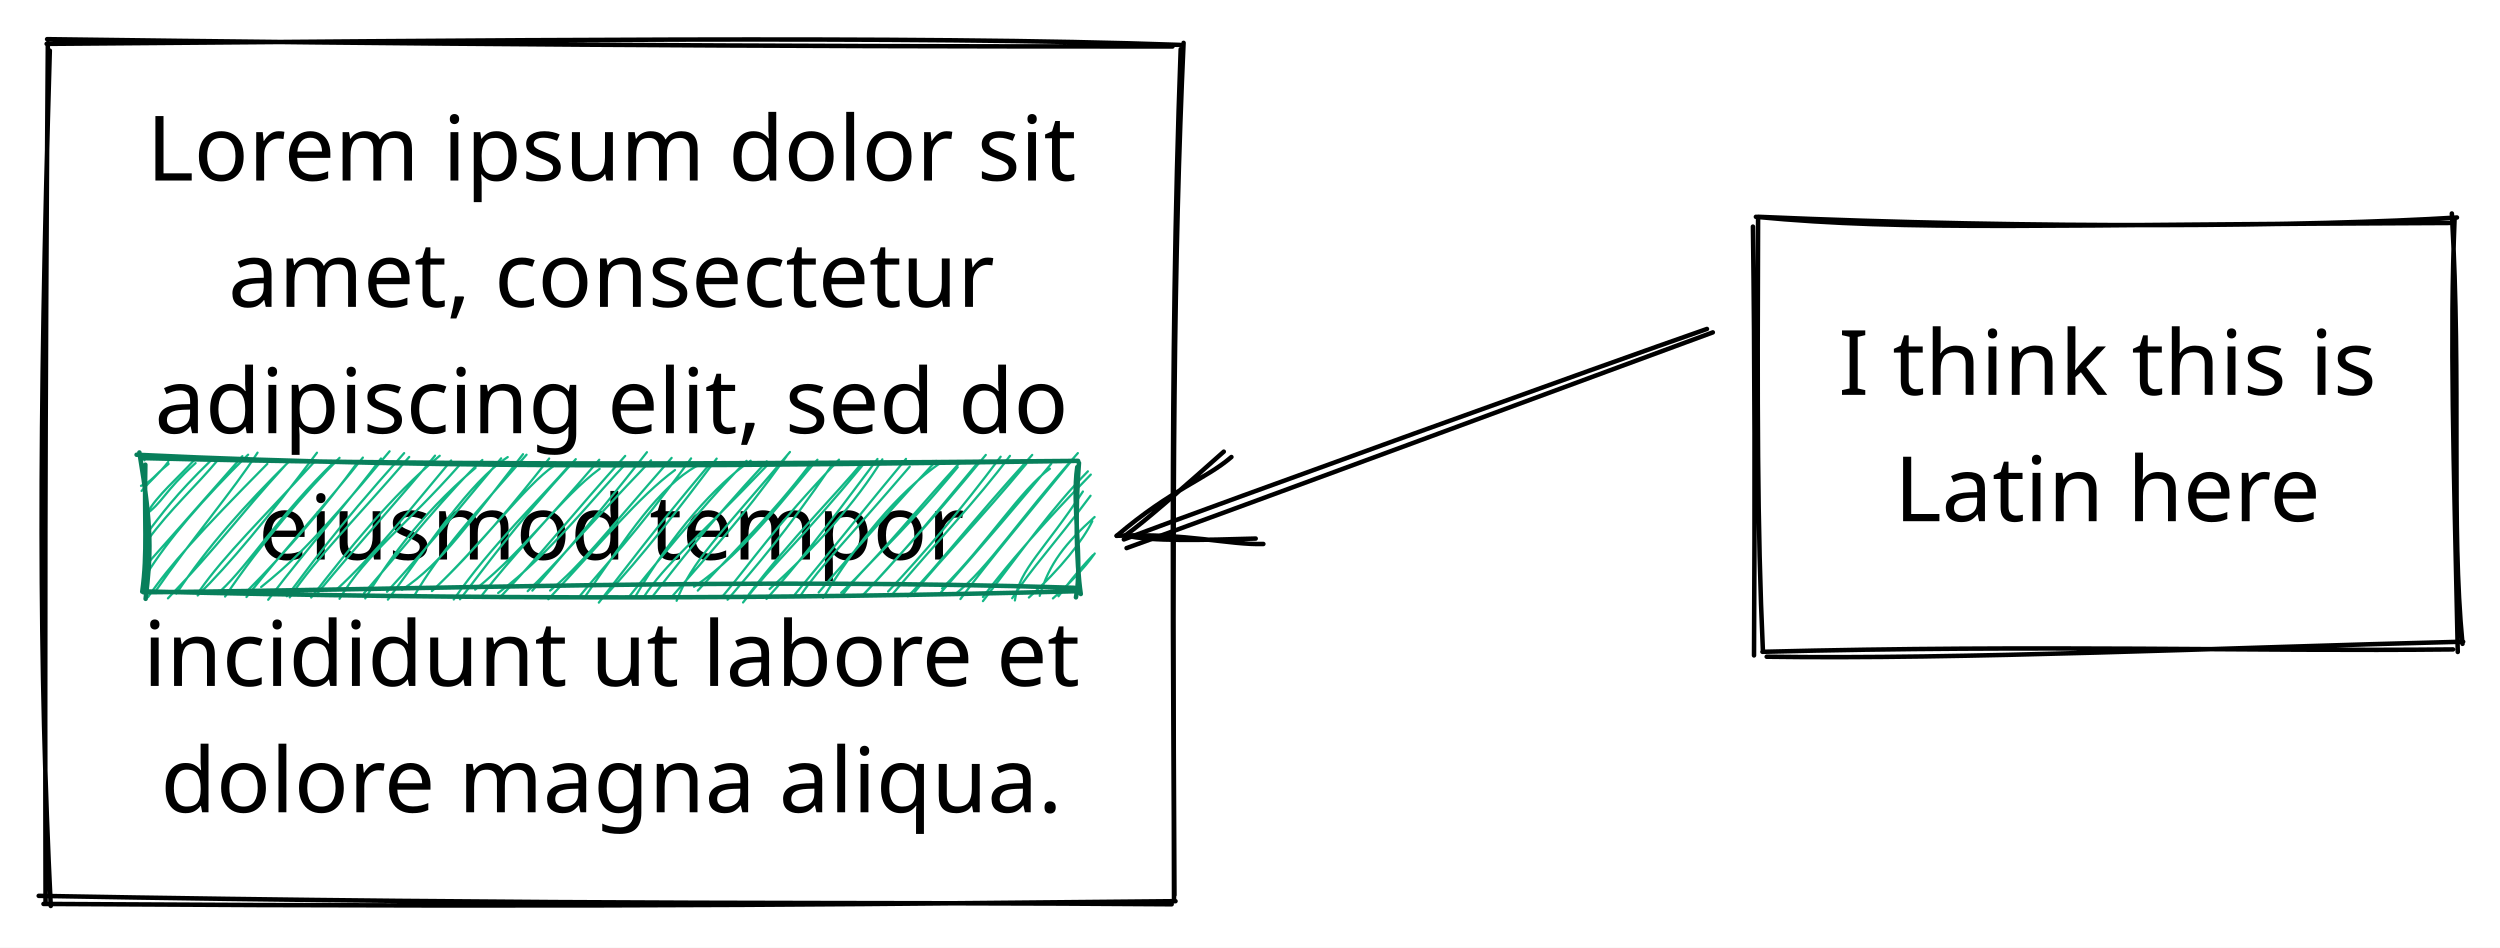
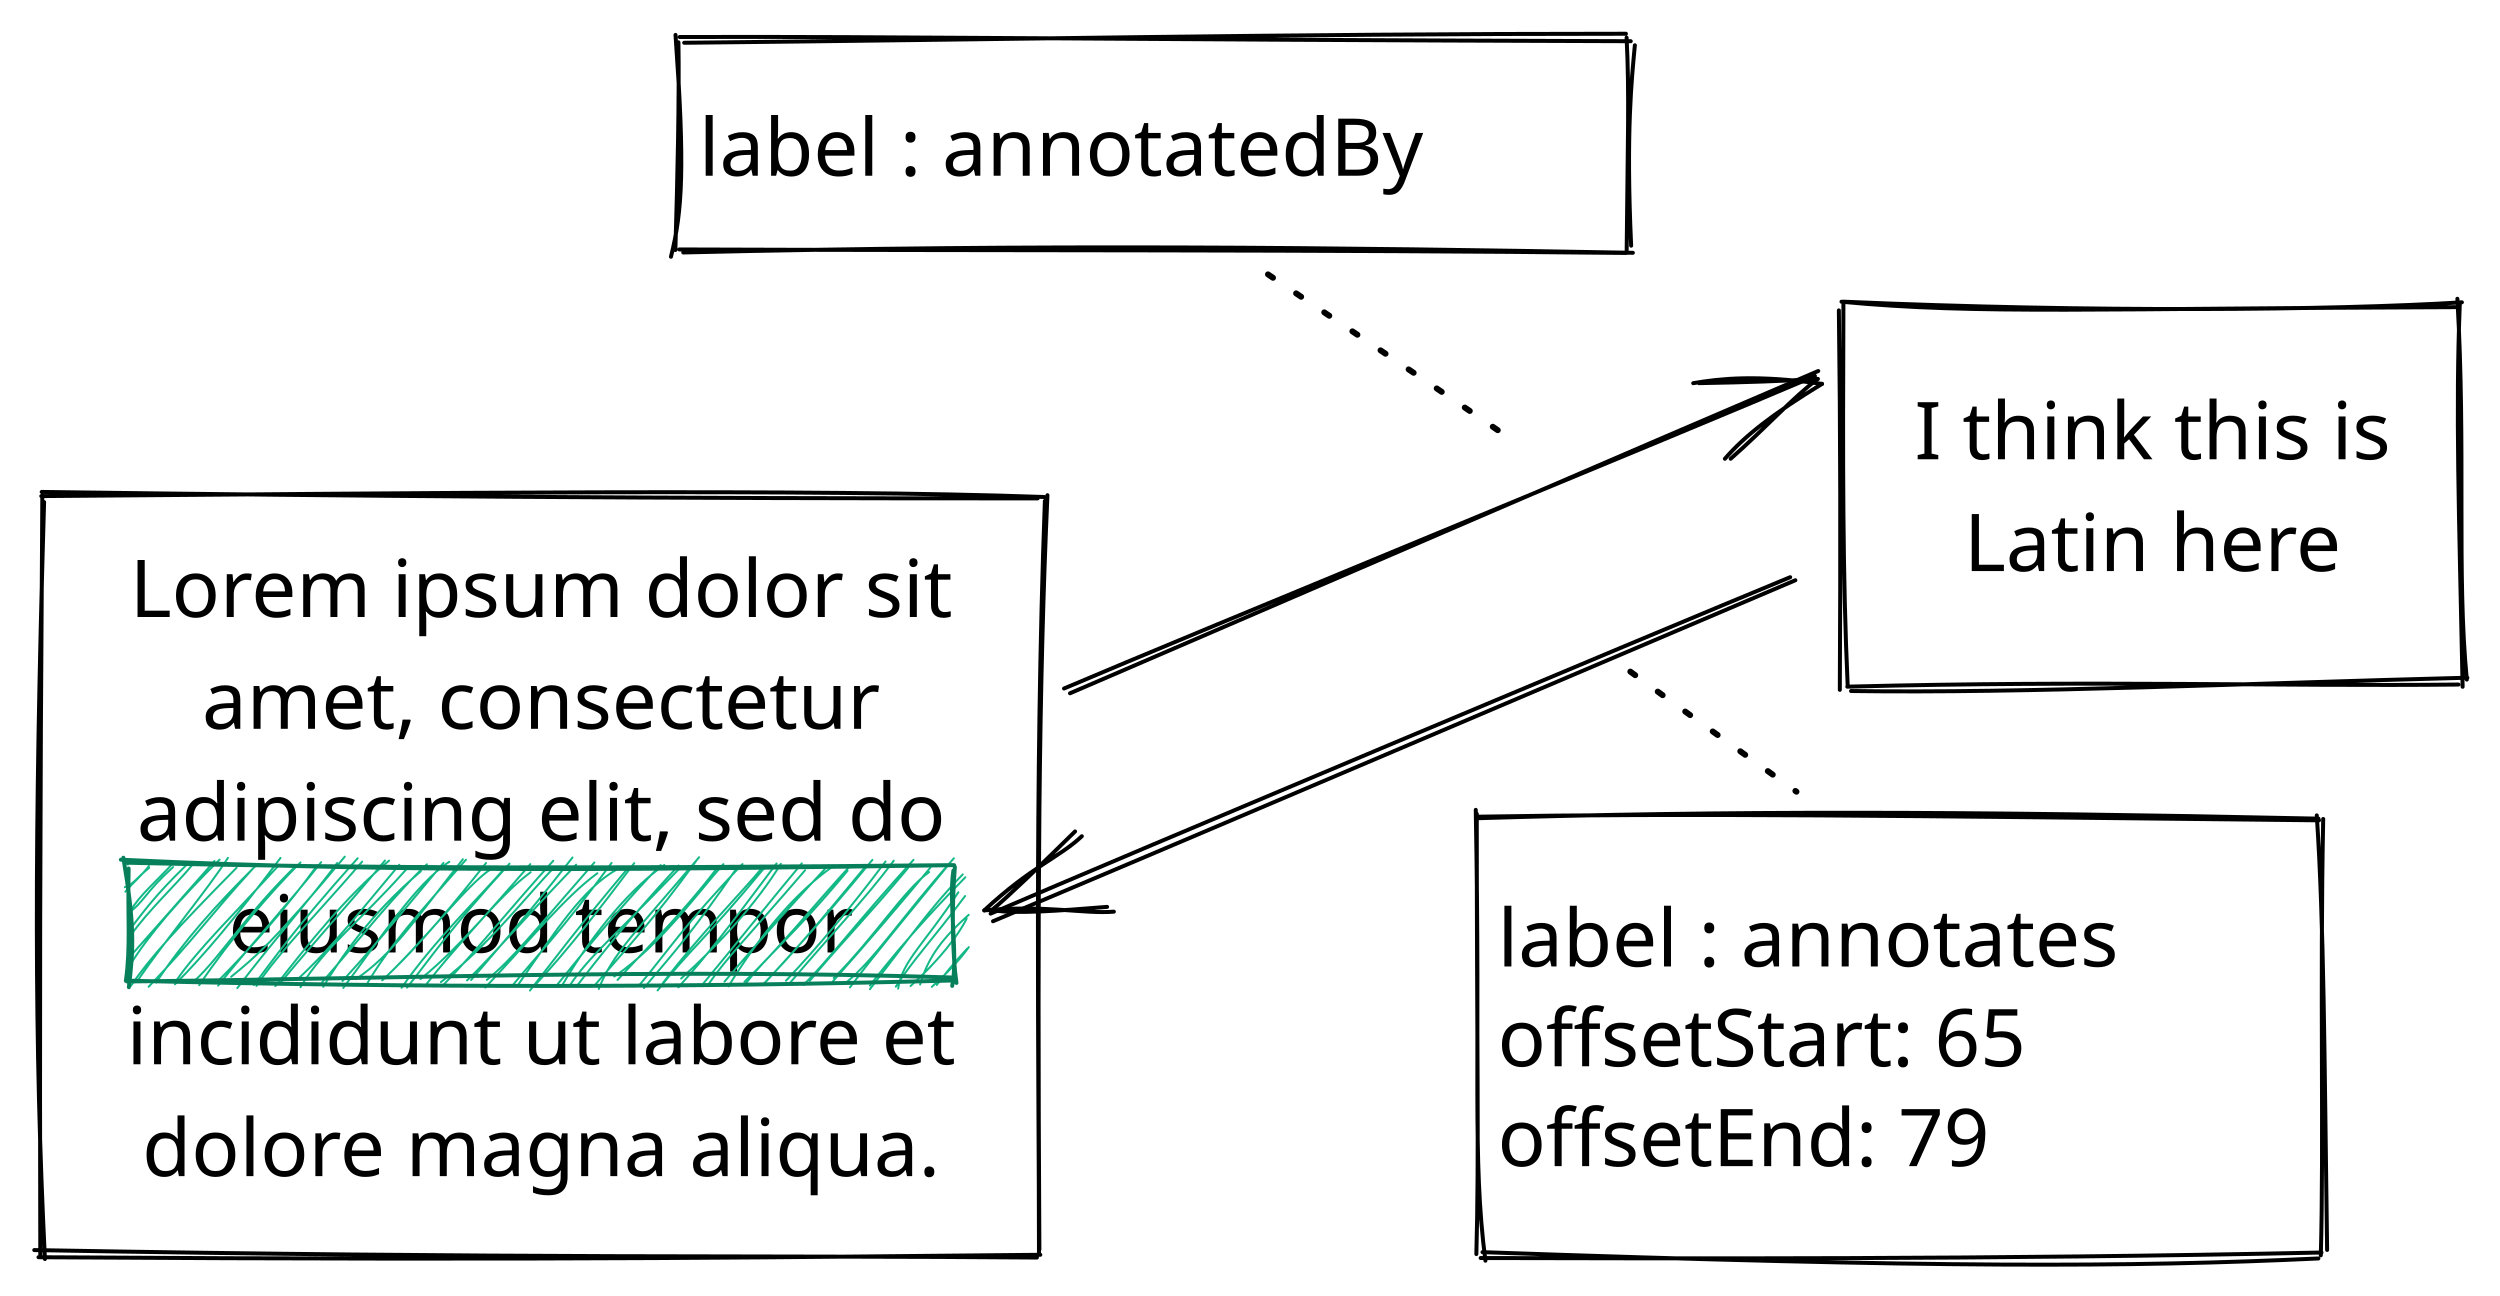
- <svg xmlns="http://www.w3.org/2000/svg" version="1.1" viewBox="0 0 554 210" width="554" height="210">
+ <svg xmlns="http://www.w3.org/2000/svg" version="1.1" viewBox="0 0 626 324.5" width="626" height="324.5">
  <defs>
    <style>
      @font-face {
        font-family: "Virgil";
        src: url("https://excalidraw.com/Virgil.woff2");
      }
      @font-face {
        font-family: "Cascadia";
        src: url("https://excalidraw.com/Cascadia.woff2");
      }
    </style>
  </defs>
-   <rect x="0" y="0" width="554" height="210" fill="#ffffff" />
-   <g stroke-linecap="round" transform="translate(10 10) rotate(0 125.5 95)">
+   <rect x="0" y="0" width="626" height="324.5" fill="#ffffff" />
+   <g stroke-linecap="round" transform="translate(10 124.5) rotate(0 125.5 95)">
    <path d="M0.44 -1.32 C78.38 -0.26, 156.01 0.33, 249.82 0.3 M0.34 -0.28 C95.9 -1.03, 193.24 -2.13, 251.49 -0.05 M252.28 -0.5 C250.15 47.01, 249.74 97.06, 250.26 188.36 M251.64 0.92 C248.98 72.77, 250.16 144.83, 250.16 189.44 M249.64 190.39 C184.88 189.83, 116.36 190.65, -1.42 188.52 M250.49 189.7 C192.63 190.18, 135.46 191.2, -0.36 190.31 M1.25 190.76 C-1.37 137.64, -1.45 86.43, 1.04 1.22 M0.09 189.88 C-0.05 137.04, -0.02 85.06, 0.6 -0.43" stroke="#000000" stroke-width="1" fill="none" />
  </g>
-   <g transform="translate(15 21) rotate(0 120.5 84)">
+   <g transform="translate(15 135.5) rotate(0 120.5 84)">
    <text x="120.5" y="19" font-family="Virgil, Segoe UI Emoji" font-size="20px" fill="#000000" text-anchor="middle" style="white-space: pre;" direction="ltr">Lorem ipsum dolor sit </text>
    <text x="120.5" y="47" font-family="Virgil, Segoe UI Emoji" font-size="20px" fill="#000000" text-anchor="middle" style="white-space: pre;" direction="ltr">amet, consectetur </text>
    <text x="120.5" y="75" font-family="Virgil, Segoe UI Emoji" font-size="20px" fill="#000000" text-anchor="middle" style="white-space: pre;" direction="ltr">adipiscing elit, sed do </text>
    <text x="120.5" y="103" font-family="Virgil, Segoe UI Emoji" font-size="20px" fill="#000000" text-anchor="middle" style="white-space: pre;" direction="ltr">eiusmod tempor </text>
    <text x="120.5" y="131" font-family="Virgil, Segoe UI Emoji" font-size="20px" fill="#000000" text-anchor="middle" style="white-space: pre;" direction="ltr">incididunt ut labore et </text>
    <text x="120.5" y="159" font-family="Virgil, Segoe UI Emoji" font-size="20px" fill="#000000" text-anchor="middle" style="white-space: pre;" direction="ltr">dolore magna aliqua.</text>
  </g>
-   <g stroke-linecap="round" transform="translate(32 102) rotate(0 103.5 14.5)">
+   <g stroke-linecap="round" transform="translate(32 216.5) rotate(0 103.5 14.5)">
    <path d="M0 0 C0 0, 0 0, 0 0 M0 0 C0 0, 0 0, 0 0 M-0.75 5.66 C1.75 4.68, 1.9 3.56, 5.36 0.81 M-0.62 6.79 C1.24 4.57, 3.42 2.82, 5.29 0.34 M-0.01 12.26 C4.15 9.32, 4.2 7.1, 11.34 0.62 M0.63 11.67 C2.74 7.86, 7.58 3.75, 11.12 -0.14 M0.24 16.59 C4 11.73, 6.67 7.88, 14.73 0.05 M0.79 17.61 C5.51 11.07, 11.85 5.3, 16.17 0.06 M0.39 25.41 C5.25 17.53, 13.02 8.59, 22.98 -1.24 M0.04 23.61 C5.15 17.87, 9.74 12.69, 21.71 -0.91 M2.66 28.74 C9.74 18.47, 19.96 6.31, 25.07 -1.69 M0.8 30.34 C5.48 23.42, 12.31 15.89, 27.24 0.79 M5.22 30.59 C16.41 18.92, 20.8 12.51, 31.15 1.19 M7.1 29.53 C14.11 18.97, 22.14 10.09, 32.2 0.12 M11.81 29.96 C18.75 23.15, 27.39 12.79, 38.24 -1.68 M12.26 28.86 C17.76 21.02, 26.22 12.81, 37.46 0.56 M16.91 28.91 C23.2 23.07, 30.07 11.89, 42.23 0.19 M17.88 30.2 C25.8 18.43, 35.96 6.68, 43.24 -0.54 M22.58 29.17 C31.47 20.22, 40.11 10.28, 47.39 0.25 M22.62 30.3 C31.63 19.03, 41.44 8.36, 48.41 -0.6 M25.87 28.09 C31.68 23.36, 36.42 19.49, 54.33 -1.99 M27.43 30.91 C36.58 18.88, 46.48 7.71, 52.42 -0.4 M31.56 30.13 C36.59 23.68, 41.13 16.73, 57.56 -1.59 M32.21 30.38 C38.55 21.09, 46.21 13.71, 58.68 -0.74 M36.96 30.42 C45.08 20.01, 54.66 7.93, 65.44 -1 M38.44 29.35 C47.67 18.17, 57.13 7.88, 64.4 -1.03 M43.24 30.7 C49.32 20.6, 58.05 14.38, 69.68 1.24 M42.43 28.79 C51.11 20.86, 59.1 10.57, 67.98 0.04 M48.94 30.61 C53.08 23.77, 60.39 12.66, 73.38 1.68 M48.68 29.44 C57.63 19.15, 68.06 6.14, 74.89 -0.07 M53.96 30.88 C62.95 18.94, 71.95 4.87, 80.51 -0.71 M53.76 29.14 C63.71 18.29, 72.97 6.74, 79.05 -0.43 M57.08 28.69 C66.07 22.76, 72.27 13.42, 83.9 -1.35 M59.66 30.25 C65.42 20.34, 73.39 11.62, 84.68 -1.23 M63.94 28.79 C74.06 19.28, 84.75 5.24, 90.74 1.24 M63.71 28.98 C73.3 20.05, 82.18 9.11, 89.7 -0.39 M68.55 30.85 C76.82 18.94, 87.63 8.65, 94.59 0.66 M69.93 30.8 C76.21 22.87, 80.56 16.26, 95.59 -0.25 M73.29 28.67 C85.16 19.04, 92.19 8.33, 100.88 1.9 M74.89 29.79 C81.76 20.99, 87.89 14.87, 100.79 -0.12 M78.39 29.41 C89.93 20.86, 101.16 6.22, 106.92 0.58 M79.11 30.04 C87.36 21.52, 95.03 11.76, 106.54 -0.97 M85.97 28.88 C89.46 24.77, 98.27 14.9, 111.36 -1.79 M84.94 29 C91.49 22.69, 96.72 16.26, 112.27 0.01 M89.51 30.79 C101.44 18.09, 109.56 8.06, 117.58 2.16 M89.9 28.87 C96.57 23.43, 101.77 16.66, 116.83 -0.53 M97.85 29.93 C107.29 16.35, 113.96 6.01, 122.46 1.21 M96.58 29.97 C101.58 23.76, 108.67 16.61, 121.14 -0.42 M100.7 31.54 C107.44 22.92, 111.9 16.76, 125.13 1.01 M102.03 30.12 C110.23 21.36, 118.45 10.72, 126.81 -0.37 M108.64 30.44 C117.14 15.95, 126.64 5.43, 134.34 0.09 M107.59 30 C117.59 17.53, 127.25 6.32, 133.44 0.12 M110.62 30.35 C115.57 22.84, 121.91 17.93, 137.99 1.13 M112.31 30.55 C118.17 23.07, 123.99 15.31, 137.91 0.23 M117.94 31.14 C121.2 22.58, 127.24 16.75, 143.05 -1.84 M116.81 30.33 C124.74 21.17, 132.02 13.39, 142.31 -0.91 M121.8 28.03 C133.46 20.17, 143.13 6.5, 149.14 -0.12 M122.63 28.88 C130.71 20.08, 139.22 11.83, 147.28 1.21 M129.23 30.9 C135.73 23.21, 141.68 16.65, 152.49 0.85 M128.14 30.13 C134.66 22.42, 139.34 15.09, 153.92 -0.14 M132.66 31.51 C140.05 22.06, 144.68 18.65, 159.44 0.77 M133.91 29.75 C143.35 17.32, 153.73 7.05, 159.14 0.43 M137.86 30.73 C144.73 23.1, 149.9 16.47, 162.45 -0.29 M138.55 28.52 C148.49 19.56, 157.75 9.27, 163.53 -0.21 M145.49 29.84 C149.87 23.41, 155.57 17.75, 169.6 1.4 M144.14 29.74 C152.75 19.37, 162.14 7.59, 168.77 -0.31 M150.4 30.49 C157.82 18.44, 166.64 7.35, 176.59 0.43 M149.41 29.3 C159.3 17.71, 169.61 6.32, 175.45 0.13 M154.44 30.21 C160.22 22.42, 165.82 18.87, 180.23 1.53 M154.4 29.36 C163.06 21.03, 171.5 10.57, 180.5 0.72 M159.25 29.92 C165.16 23.31, 172.63 15.63, 186.45 -1.19 M159.13 29.95 C166.78 21.97, 171.99 15.83, 185.04 0.09 M165.56 29.92 C175.51 18.12, 184.41 8.93, 191.8 -0.98 M164.8 29.08 C172.67 20.76, 180.92 10.98, 189.74 -0.79 M170.74 29.14 C177.18 21.21, 185.06 13.25, 195.44 0.78 M169.19 30.15 C175.89 23.41, 182.35 14.64, 196.74 -1.19 M176.76 28.4 C186.82 18.44, 194.35 6.27, 200.66 1.87 M176.52 29.28 C185.5 19.17, 194.91 8.11, 200.97 0.75 M179.71 29.65 C187.15 23.69, 193.59 13.33, 206.85 -1.59 M180.83 30.75 C187.53 21.8, 195.16 12.78, 206.05 -0.62 M185.82 31.21 C195.23 19.04, 200.94 10.79, 209.07 2.45 M185.82 30.3 C194.98 18.24, 205.45 7.57, 209.72 3.17 M192.9 31.06 C193.82 24.19, 199.57 19.77, 207.97 6.92 M192.3 30.57 C196.95 23.41, 201.09 19.37, 209.66 7.86 M198.4 30.04 C200.47 22.88, 204.19 18.28, 210.56 12.57 M196 30.41 C202.99 24.13, 208.14 17.53, 210.05 13.5 M201.33 30.61 C204.85 27.46, 208.29 23.95, 210.59 20.66 M202.57 30.13 C204.45 27.68, 206.29 25.16, 210.2 21.02" stroke="#12b886" stroke-width="0.5" fill="none" />
    <path d="M-1.73 -1.23 C70.93 2.25, 139.56 1.07, 205.62 0.15 M-0.12 -0.47 C60.22 1.02, 119.45 0.93, 206.91 0.13 M206.72 1.51 C205.49 9.74, 207.96 22.56, 206.43 30.37 M207.1 0.58 C206.29 10.45, 206.47 22.69, 207.5 29.63 M206.01 28.25 C133.39 25.95, 63.64 28.66, -0.19 29.26 M207.23 29 C140.48 30.8, 72.9 30.85, 0.19 29.06 M0.27 30.7 C1.43 20.9, 1.76 15.36, -1.11 -1.73 M-0.48 29.11 C0.73 20.49, -0.06 13.16, 0.21 0.98" stroke="#087f5b" stroke-width="1" fill="none" />
  </g>
-   <g stroke-linecap="round" transform="translate(390 49) rotate(0 77 47.5)">
+   <g stroke-linecap="round" transform="translate(462 76.5) rotate(0 77 47.5)">
    <path d="M-0.89 -0.95 C33.12 2.29, 63.99 0.7, 152.74 0.41 M-0.42 -0.96 C61.57 1.75, 122.42 1.19, 154.46 -0.8 M153.33 -1.69 C155.49 36.4, 153.11 67.04, 155.69 93.67 M153.94 -0.61 C152.87 26.64, 153.72 50.94, 154.64 95.47 M155.83 93.2 C101.13 94.57, 45 97.16, 1.5 96.53 M153.59 94.91 C108.77 95.4, 63.39 93.83, 0.56 95.44 M-1.31 96.24 C-1.12 60.8, -1.14 32.1, -1.55 1.22 M0.66 95.19 C-0.6 67.73, -0.57 39.72, -0.41 -0.44" stroke="#000000" stroke-width="1" fill="none" />
  </g>
-   <g transform="translate(395 68.5) rotate(0 72 28)">
+   <g transform="translate(467 96) rotate(0 72 28)">
    <text x="72" y="19" font-family="Virgil, Segoe UI Emoji" font-size="20px" fill="#000000" text-anchor="middle" style="white-space: pre;" direction="ltr">I think this is</text>
    <text x="72" y="47" font-family="Virgil, Segoe UI Emoji" font-size="20px" fill="#000000" text-anchor="middle" style="white-space: pre;" direction="ltr">Latin here</text>
  </g>
  <g stroke-linecap="round">
-     <g transform="translate(379.2593 73.10652) rotate(0 -64.95533 24.06819)">
-       <path d="M0.3 0.55 C-21.19 8.47, -107.97 40.55, -129.61 48.35 M-1 -0.21 C-22.54 7.27, -108.73 38.34, -130.21 46.43" stroke="#000000" stroke-width="1" fill="none" />
+     <g transform="translate(449.2593 144.7423) rotate(0 -100.4553 42.86516)">
+       <path d="M0.3 0.55 C-33.03 14.74, -167.14 71.88, -200.61 85.94 M-1 -0.21 C-34.37 13.54, -167.9 69.67, -201.21 84.03" stroke="#000000" stroke-width="1" fill="none" />
    </g>
-     <g transform="translate(379.2593 73.10652) rotate(0 -64.95533 24.06819)">
-       <path d="M-106.38 28.17 C-112.17 33.16, -119.52 35.21, -131.8 45.63 M-108.07 26.98 C-116.92 34.86, -125.96 42.79, -129.88 45.53" stroke="#000000" stroke-width="1" fill="none" />
+     <g transform="translate(449.2593 144.7423) rotate(0 -100.4553 42.86516)">
+       <path d="M-178.37 64.65 C-183.91 69.91, -191.02 72.24, -202.8 83.22 M-180.06 63.45 C-188.53 71.77, -197.19 80.15, -200.88 83.13" stroke="#000000" stroke-width="1" fill="none" />
    </g>
-     <g transform="translate(379.2593 73.10652) rotate(0 -64.95533 24.06819)">
-       <path d="M-99.3 47.44 C-106.98 47.68, -116.08 44.96, -131.8 45.63 M-101 46.24 C-112.45 46.57, -124.28 46.93, -129.88 45.53" stroke="#000000" stroke-width="1" fill="none" />
+     <g transform="translate(449.2593 144.7423) rotate(0 -100.4553 42.86516)">
+       <path d="M-170.35 83.54 C-178 84.15, -187.09 81.8, -202.8 83.22 M-172.04 82.34 C-183.49 83.26, -195.3 84.2, -200.88 83.13" stroke="#000000" stroke-width="1" fill="none" />
+     </g>
+   </g>
+   <g stroke-linecap="round" transform="translate(370 204.5) rotate(0 105.5 55)">
+     <path d="M0.03 0 C52.79 -0.93, 104.68 -0.24, 210.68 0.91 M0.07 0.38 C61.27 -1.49, 121.25 -1.42, 210.55 0.49 M210.12 -0.33 C211.92 26.74, 212.01 58.49, 212.71 108.49 M211.73 0.57 C210.9 41.31, 211.9 82.52, 211.13 109.83 M210.52 110.62 C163.03 112.83, 115.13 113.01, 1.22 109.04 M211.3 109.13 C129.47 110.91, 48.45 110.62, 0.75 110.51 M1.95 111.18 C-1.41 85.45, 0.73 63.04, -0.47 -1.71 M-0.32 109.52 C0.37 84.24, -0.21 58.47, -0.22 -0.72" stroke="#000000" stroke-width="1" fill="none" />
+   </g>
+   <g transform="translate(375 222) rotate(0 100.5 37.5)">
+     <text x="0" y="20" font-family="Cascadia, Segoe UI Emoji" font-size="20px" fill="#000000" text-anchor="start" style="white-space: pre;" direction="ltr">label : annotates</text>
+     <text x="0" y="45" font-family="Cascadia, Segoe UI Emoji" font-size="20px" fill="#000000" text-anchor="start" style="white-space: pre;" direction="ltr">offsetStart: 65</text>
+     <text x="0" y="70" font-family="Cascadia, Segoe UI Emoji" font-size="20px" fill="#000000" text-anchor="start" style="white-space: pre;" direction="ltr">offsetEnd: 79</text>
+   </g>
+   <g stroke-linecap="round">
+     <g transform="translate(408 168.5) rotate(0 21.03236 14.71418)">
+       <path d="M0.24 -0.32 C7.21 4.82, 34.94 24.84, 41.83 29.74" stroke="#000000" stroke-width="1.5" fill="none" stroke-dasharray="1.5 7" />
+     </g>
+   </g>
+   <g stroke-linecap="round">
+     <g transform="translate(268 173.9101) rotate(0 92.86261 -40.65944)">
+       <path d="M-0.07 -0.31 C31.26 -13.8, 156.15 -67.74, 187.29 -81.01 M-1.57 -1.51 C29.69 -14.84, 155.22 -66.34, 186.46 -79.75" stroke="#000000" stroke-width="1" fill="none" />
+     </g>
+     <g transform="translate(268 173.9101) rotate(0 92.86261 -40.65944)">
+       <path d="M163.91 -59.03 C168.86 -64.75, 175.94 -70.3, 188.24 -77.79 M165.36 -59.04 C174.01 -66.62, 180.91 -74.36, 187.16 -79.03" stroke="#000000" stroke-width="1" fill="none" />
+     </g>
+     <g transform="translate(268 173.9101) rotate(0 92.86261 -40.65944)">
+       <path d="M155.98 -77.96 C162.83 -79.12, 171.83 -80.11, 188.24 -77.79 M157.43 -77.97 C169 -78.17, 178.99 -78.51, 187.16 -79.03" stroke="#000000" stroke-width="1" fill="none" />
+     </g>
+   </g>
+   <g stroke-linecap="round" transform="translate(170 10) rotate(0 119 26.5)">
+     <path d="M1.32 0.71 C77.34 -0.03, 151.24 -1.56, 237.13 -1.55 M0.19 -0.73 C52.84 -0.92, 107.18 -0.08, 238.34 0.32 M239.37 1.34 C238.59 9.71, 237.12 22.91, 238.44 51.52 M237.3 -0.58 C238.01 13.29, 237.57 25.88, 237.32 52.58 M238.87 53.3 C165.86 51.98, 90.38 51.09, 1.09 53.22 M237.23 53.34 C160.33 52.49, 81.01 52.77, 0.09 52.46 M-1.99 54.29 C0.92 42.71, 1.49 31.59, -0.85 -1.26 M-0.89 52.61 C-0.32 34.15, 0.1 13.79, -0.12 0.59" stroke="#000000" stroke-width="1" fill="none" />
+   </g>
+   <g transform="translate(175 24) rotate(0 114 12.5)">
+     <text x="0" y="20" font-family="Cascadia, Segoe UI Emoji" font-size="20px" fill="#000000" text-anchor="start" style="white-space: pre;" direction="ltr">label : annotatedBy</text>
+   </g>
+   <g stroke-linecap="round">
+     <g transform="translate(317 68) rotate(0 29.4379 20.33016)">
+       <path d="M0.51 0.71 C10.18 7.21, 48.91 33.34, 58.37 39.95" stroke="#000000" stroke-width="1.5" fill="none" stroke-dasharray="1.5 7" />
    </g>
  </g>
</svg>
